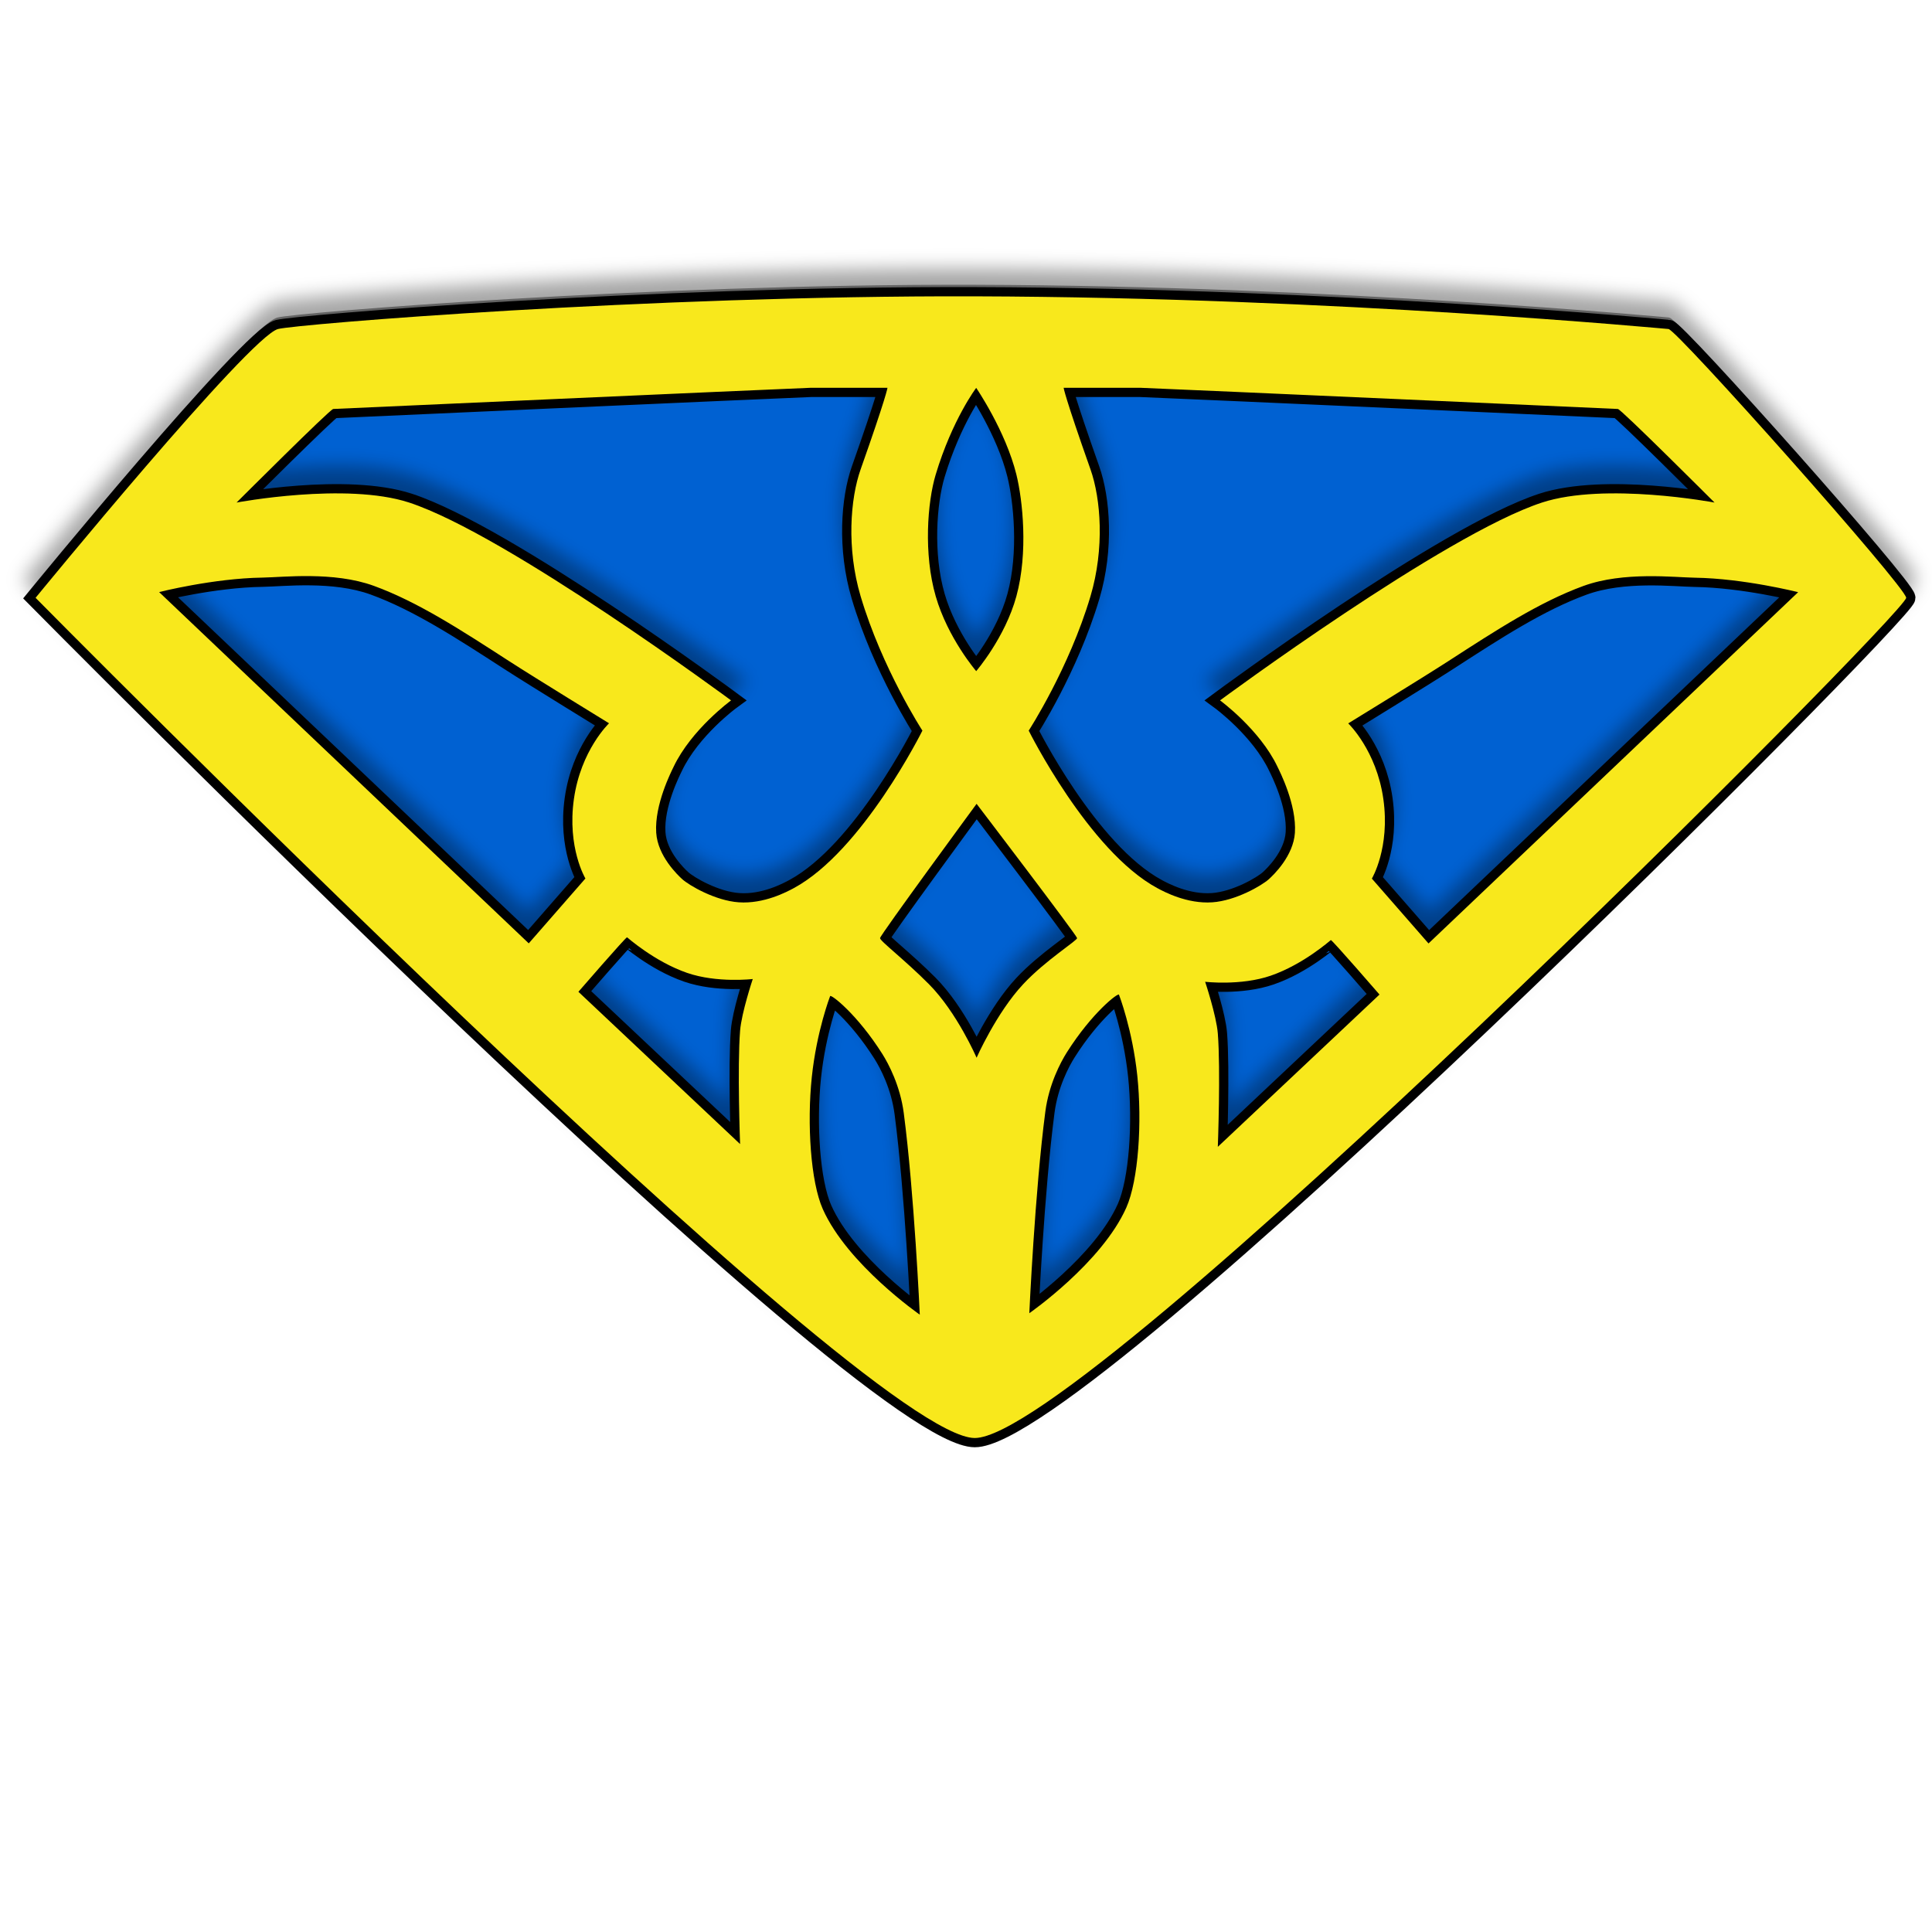
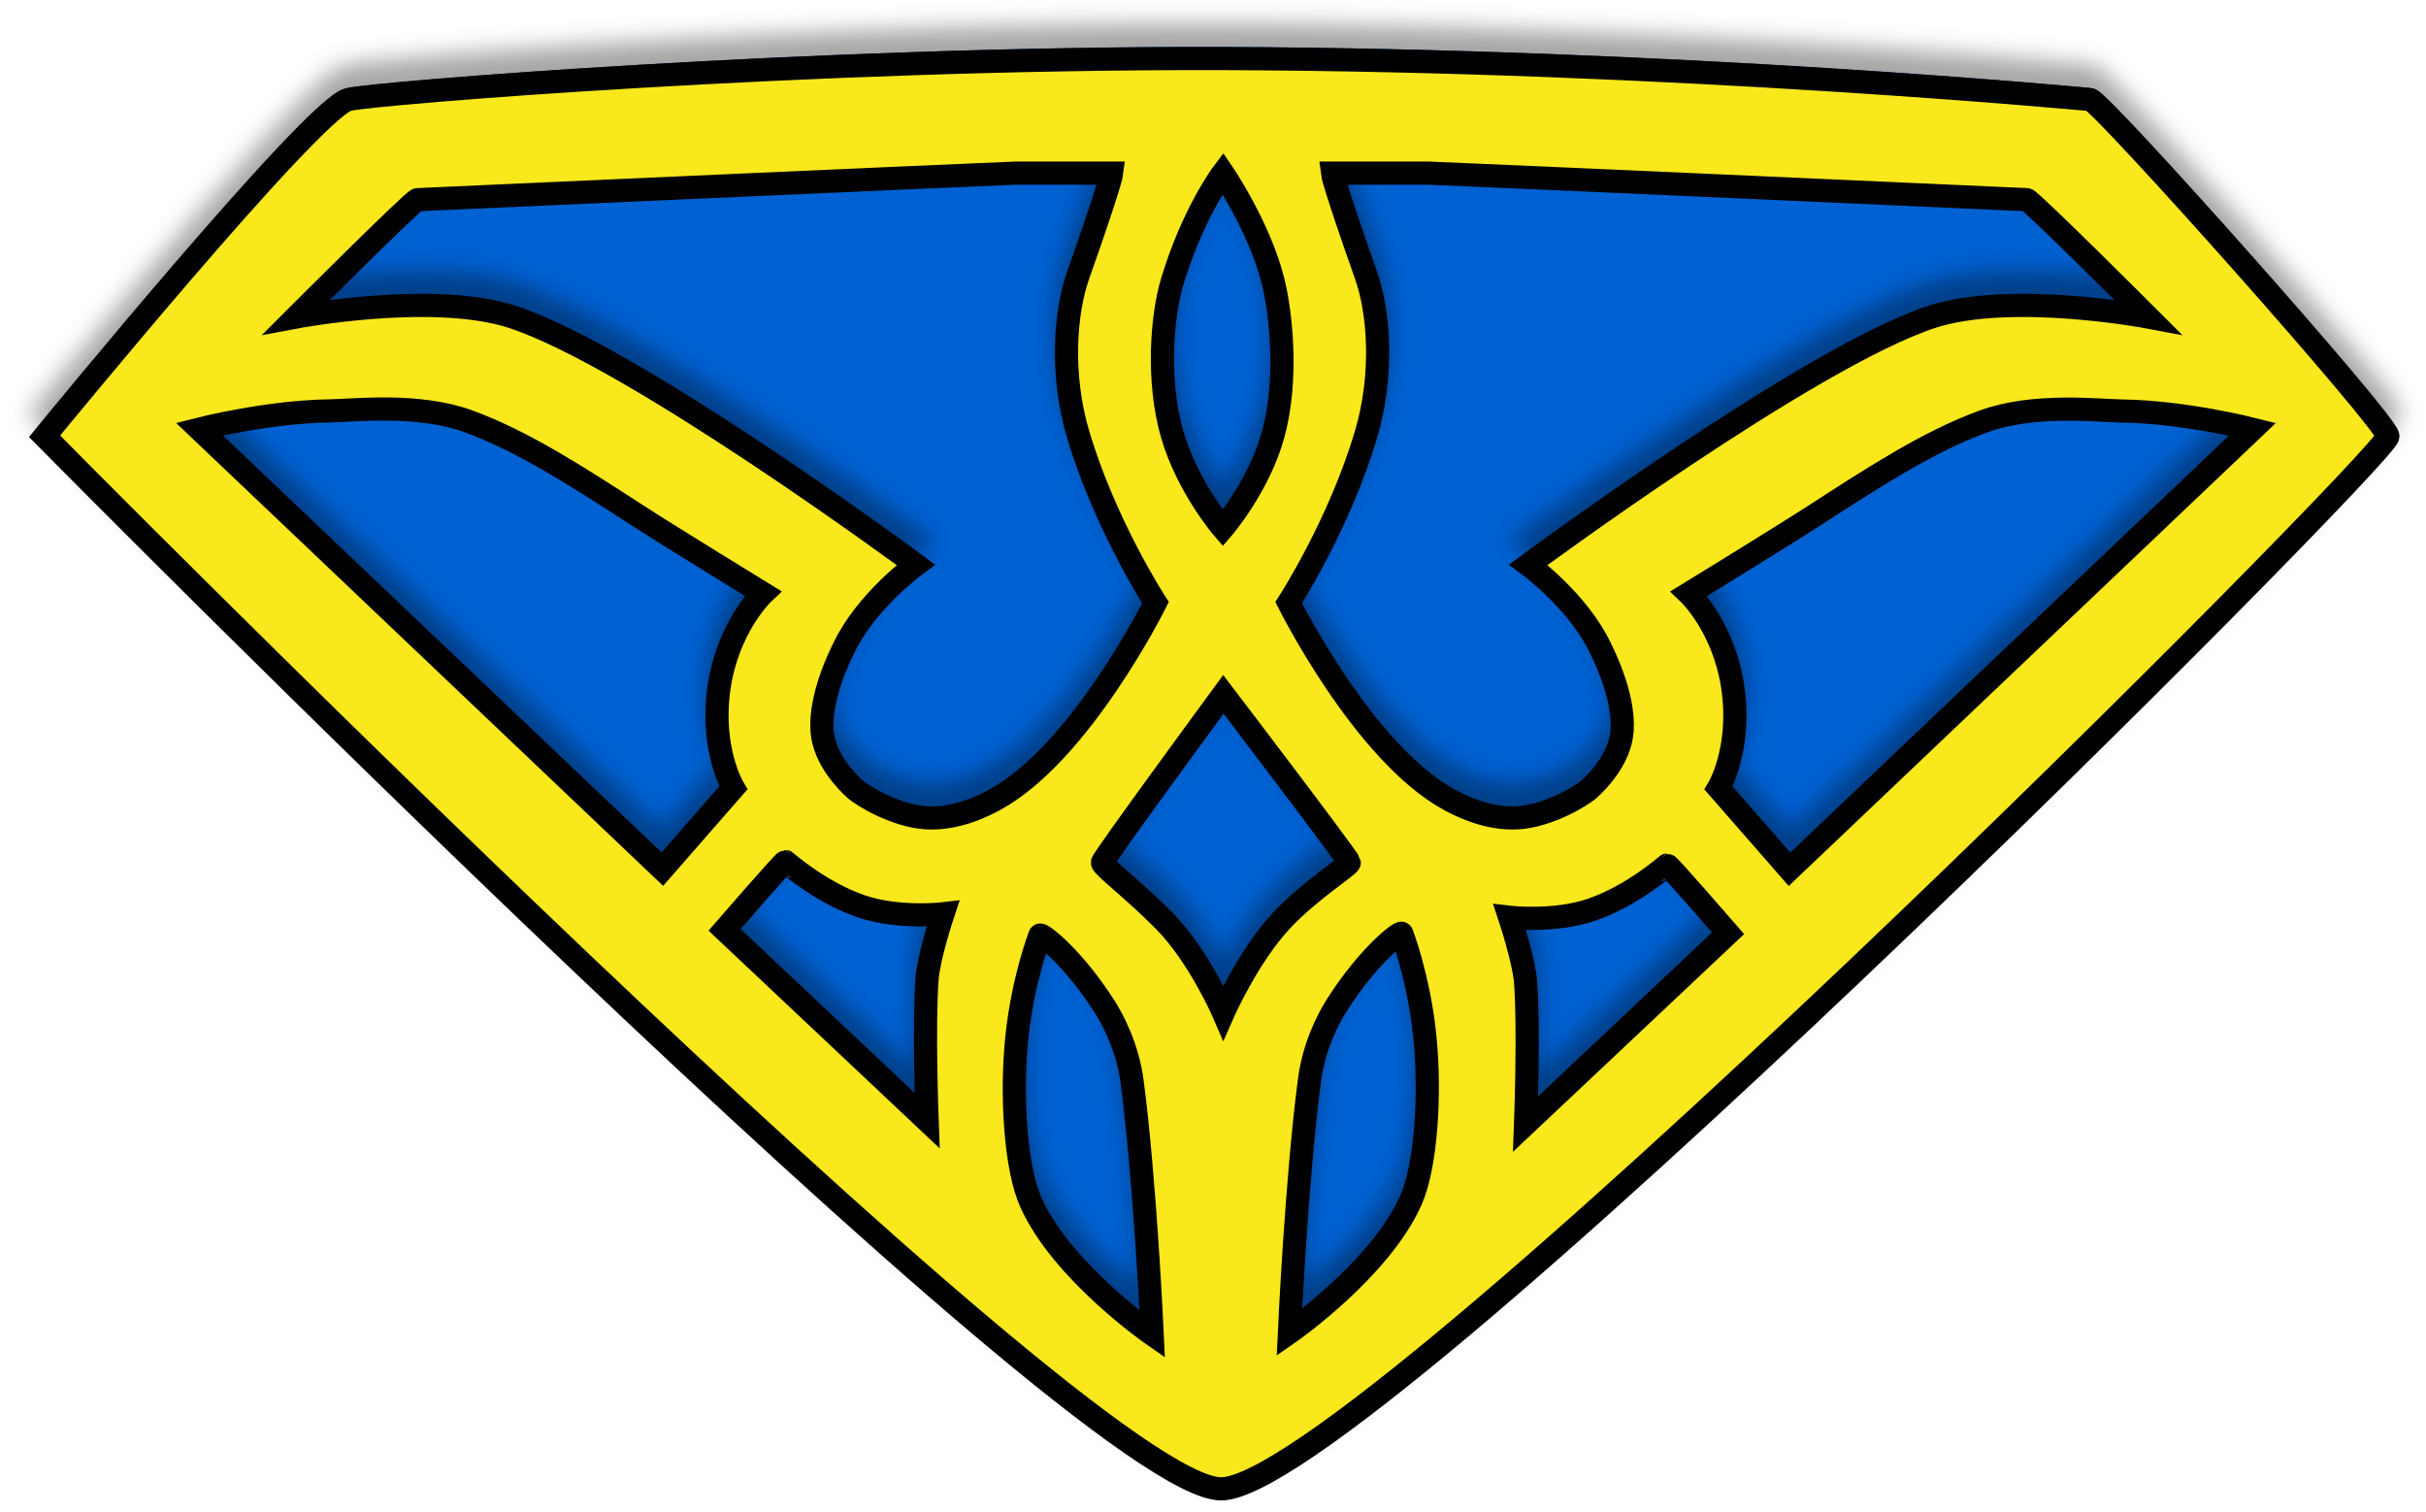
- <svg xmlns="http://www.w3.org/2000/svg" xmlns:xlink="http://www.w3.org/1999/xlink" width="418px" height="418px" viewBox="0 0 418 418" version="1.1">
+ <svg xmlns="http://www.w3.org/2000/svg" xmlns:xlink="http://www.w3.org/1999/xlink" width="419px" height="261px" viewBox="0 0 419 261" version="1.1">
  <defs>
    <filter x="-50%" y="-50%" width="200%" height="200%" filterUnits="objectBoundingBox" id="filter-1">
      <feOffset dx="0" dy="4" in="SourceAlpha" result="shadowOffsetOuter1" />
      <feGaussianBlur stdDeviation="2" in="shadowOffsetOuter1" result="shadowBlurOuter1" />
      <feColorMatrix values="0 0 0 0 0   0 0 0 0 0   0 0 0 0 0  0 0 0 0.35 0" in="shadowBlurOuter1" type="matrix" result="shadowMatrixOuter1" />
      <feMerge>
        <feMergeNode in="shadowMatrixOuter1" />
        <feMergeNode in="SourceGraphic" />
      </feMerge>
    </filter>
    <path d="M204.201,247.988 C133.553,248.196 57.487,241.959 53.456,240.916 C47.256,239.316 0.998,182.759 0.998,182.759 C0.998,182.759 180.404,0.978 204.201,0.978 C227.997,0.978 405.615,179.359 405.715,182.759 C405.715,185.059 355.985,240.916 354.285,240.916 C353.917,240.916 282.521,247.757 204.201,247.988 Z M81.822,203.369 C102.989,196.436 151.47,160.566 151.47,160.566 C151.47,160.566 142.882,154.282 139.042,146.204 C138.592,145.257 134.872,138.041 135.277,131.915 C135.609,126.888 139.916,122.783 140.902,121.889 C142.376,120.552 148.012,117.24 153.13,116.88 C158.588,116.497 163.543,119.137 165.071,119.965 C179.935,128.018 192.868,154.028 192.868,154.028 C192.868,154.028 184.161,167.417 179.501,183.1 C176.422,193.463 177.269,204.229 179.501,210.545 C185.111,226.421 185.315,228.203 185.315,228.203 L168.778,228.203 C158.468,227.804 65.396,223.616 65.396,223.616 C64.745,223.616 44.484,203.369 44.484,203.369 C44.484,203.369 68.176,207.839 81.822,203.369 Z M326.914,203.369 C305.747,196.436 257.266,160.566 257.266,160.566 C257.266,160.566 265.854,154.282 269.694,146.204 C270.144,145.257 273.864,138.041 273.46,131.915 C273.127,126.888 268.821,122.783 267.834,121.889 C266.36,120.552 260.725,117.24 255.606,116.88 C250.148,116.497 245.193,119.137 243.665,119.965 C228.801,128.018 215.868,154.028 215.868,154.028 C215.868,154.028 224.575,167.417 229.235,183.1 C232.314,193.463 231.467,204.229 229.235,210.545 C223.625,226.421 223.421,228.203 223.421,228.203 L239.959,228.203 C250.268,227.804 343.34,223.616 343.34,223.616 C343.992,223.616 364.252,203.369 364.252,203.369 C364.252,203.369 340.561,207.839 326.914,203.369 Z M213.2,183.1 C210.752,174.133 204.506,166.898 204.506,166.898 C204.506,166.898 198.376,174.005 195.747,183.1 C193.095,192.274 193.95,203.461 195.747,209.432 C199.325,221.322 204.506,228.185 204.506,228.185 C204.506,228.185 210.866,218.878 213.2,209.432 C214.551,203.961 215.788,192.58 213.2,183.1 Z M74.202,185.34 C83.715,181.863 93.02,175.805 103.506,169.023 C109.052,165.438 125.07,155.612 125.07,155.612 C125.07,155.612 118.967,149.818 117.47,139.244 C115.974,128.671 119.957,122.032 119.957,122.032 L107.7,108 L27.728,184 C27.728,184 39.426,186.974 50.072,187.132 C54.495,187.197 65.48,188.528 74.202,185.34 Z M335.866,185.318 C326.353,181.841 317.047,175.783 306.562,169.001 C301.016,165.416 284.998,155.59 284.998,155.59 C284.998,155.59 291.101,149.795 292.597,139.222 C294.094,128.649 290.111,122.01 290.111,122.01 L302.368,107.978 L382.34,183.978 C382.34,183.978 370.642,186.951 359.995,187.11 C355.573,187.175 344.588,188.506 335.866,185.318 Z M204.591,138.186 C204.591,138.186 226.223,109.81 226.333,109.145 C226.418,108.625 219.531,104.364 214.68,99.176 C208.874,92.965 204.591,83.253 204.591,83.253 C204.591,83.253 200.35,93.066 194.275,99.176 C189.011,104.471 183.598,108.581 183.703,109.145 C183.856,109.959 204.591,138.186 204.591,138.186 Z M141.968,101.607 C148.436,99.375 156.164,100.284 156.164,100.284 C156.164,100.284 153.726,92.963 153.422,89.093 C152.8,81.177 153.422,64.576 153.422,64.576 L118.442,97.521 C118.442,97.521 128.661,109.312 128.965,109.312 C129.009,109.312 134.871,104.055 141.968,101.607 Z M268.238,101.008 C261.77,98.777 254.041,99.685 254.041,99.685 C254.041,99.685 256.48,92.364 256.784,88.495 C257.406,80.579 256.784,63.978 256.784,63.978 L291.764,96.923 C291.764,96.923 281.545,108.714 281.24,108.714 C281.196,108.714 275.334,103.457 268.238,101.008 Z M184.18,84.102 C185.565,81.913 188.063,77.169 188.834,71.291 C191.1,54.02 192.301,27.666 192.301,27.666 C192.301,27.666 176.646,38.539 171.317,50.508 C168.681,56.431 167.88,68.994 168.937,79.047 C169.988,89.042 172.89,96.543 172.899,96.574 C173.011,97.109 178.723,92.723 184.18,84.102 Z M224.12,84.414 C222.735,82.225 220.237,77.481 219.466,71.603 C217.2,54.332 215.998,27.978 215.998,27.978 C215.998,27.978 231.653,38.85 236.982,50.82 C239.619,56.742 240.42,69.306 239.363,79.359 C238.312,89.354 235.41,96.855 235.4,96.886 C235.288,97.421 229.576,93.035 224.12,84.414 Z" id="path-2" />
  </defs>
  <g id="ruby-logo" stroke="none" stroke-width="1" fill="none" fill-rule="evenodd">
-     <path d="M210.901,309.117 C140.253,309.325 64.187,303.089 60.156,302.046 C53.956,300.446 7.698,243.888 7.698,243.888 C7.698,243.888 187.104,62.107 210.901,62.107 C234.697,62.107 412.315,240.488 412.415,243.888 C412.415,246.188 362.685,302.046 360.985,302.046 C360.617,302.046 289.221,308.886 210.901,309.117 Z" id="ruby-bkg" stroke="#979797" fill="#0061D2" transform="translate(210.0569, 185.6147) scale(1, -1) translate(-210.0569, -185.6147) " />
-     <g transform="translate(209.7, 188.1) scale(1, -1) translate(-209.7, -188.1) translate(6.7, 64.1)" id="logo" filter="url(#filter-1)">
+     <path d="M210.901,255.117 C140.253,255.325 64.187,249.089 60.156,248.046 C53.956,246.446 7.698,189.888 7.698,189.888 C7.698,189.888 187.104,8.107 210.901,8.107 C234.697,8.107 412.315,186.488 412.415,189.888 C412.415,192.188 362.685,248.046 360.985,248.046 C360.617,248.046 289.221,254.886 210.901,255.117 Z" id="ruby-bkg" stroke="none" fill="#0061D2" transform="translate(210.0569, 131.6147) scale(1, -1) translate(-210.0569, -131.6147) " />
+     <g transform="translate(209.7, 134.1) scale(1, -1) translate(-209.7, -134.1) translate(6.7, 10.1)" id="logo" filter="url(#filter-1)">
      <g>
-         <use stroke="#000000" stroke-width="4" fill="#C30119" xlink:href="#path-2" />
-         <use stroke="none" fill="#F8E81C" xlink:href="#path-2" />
+         <use id="logo-bkg" stroke="#000000" stroke-width="4" fill="#F8E81C" xlink:href="#path-2" />
+         <use stroke="none" fill="none" />
      </g>
    </g>
  </g>
</svg>
